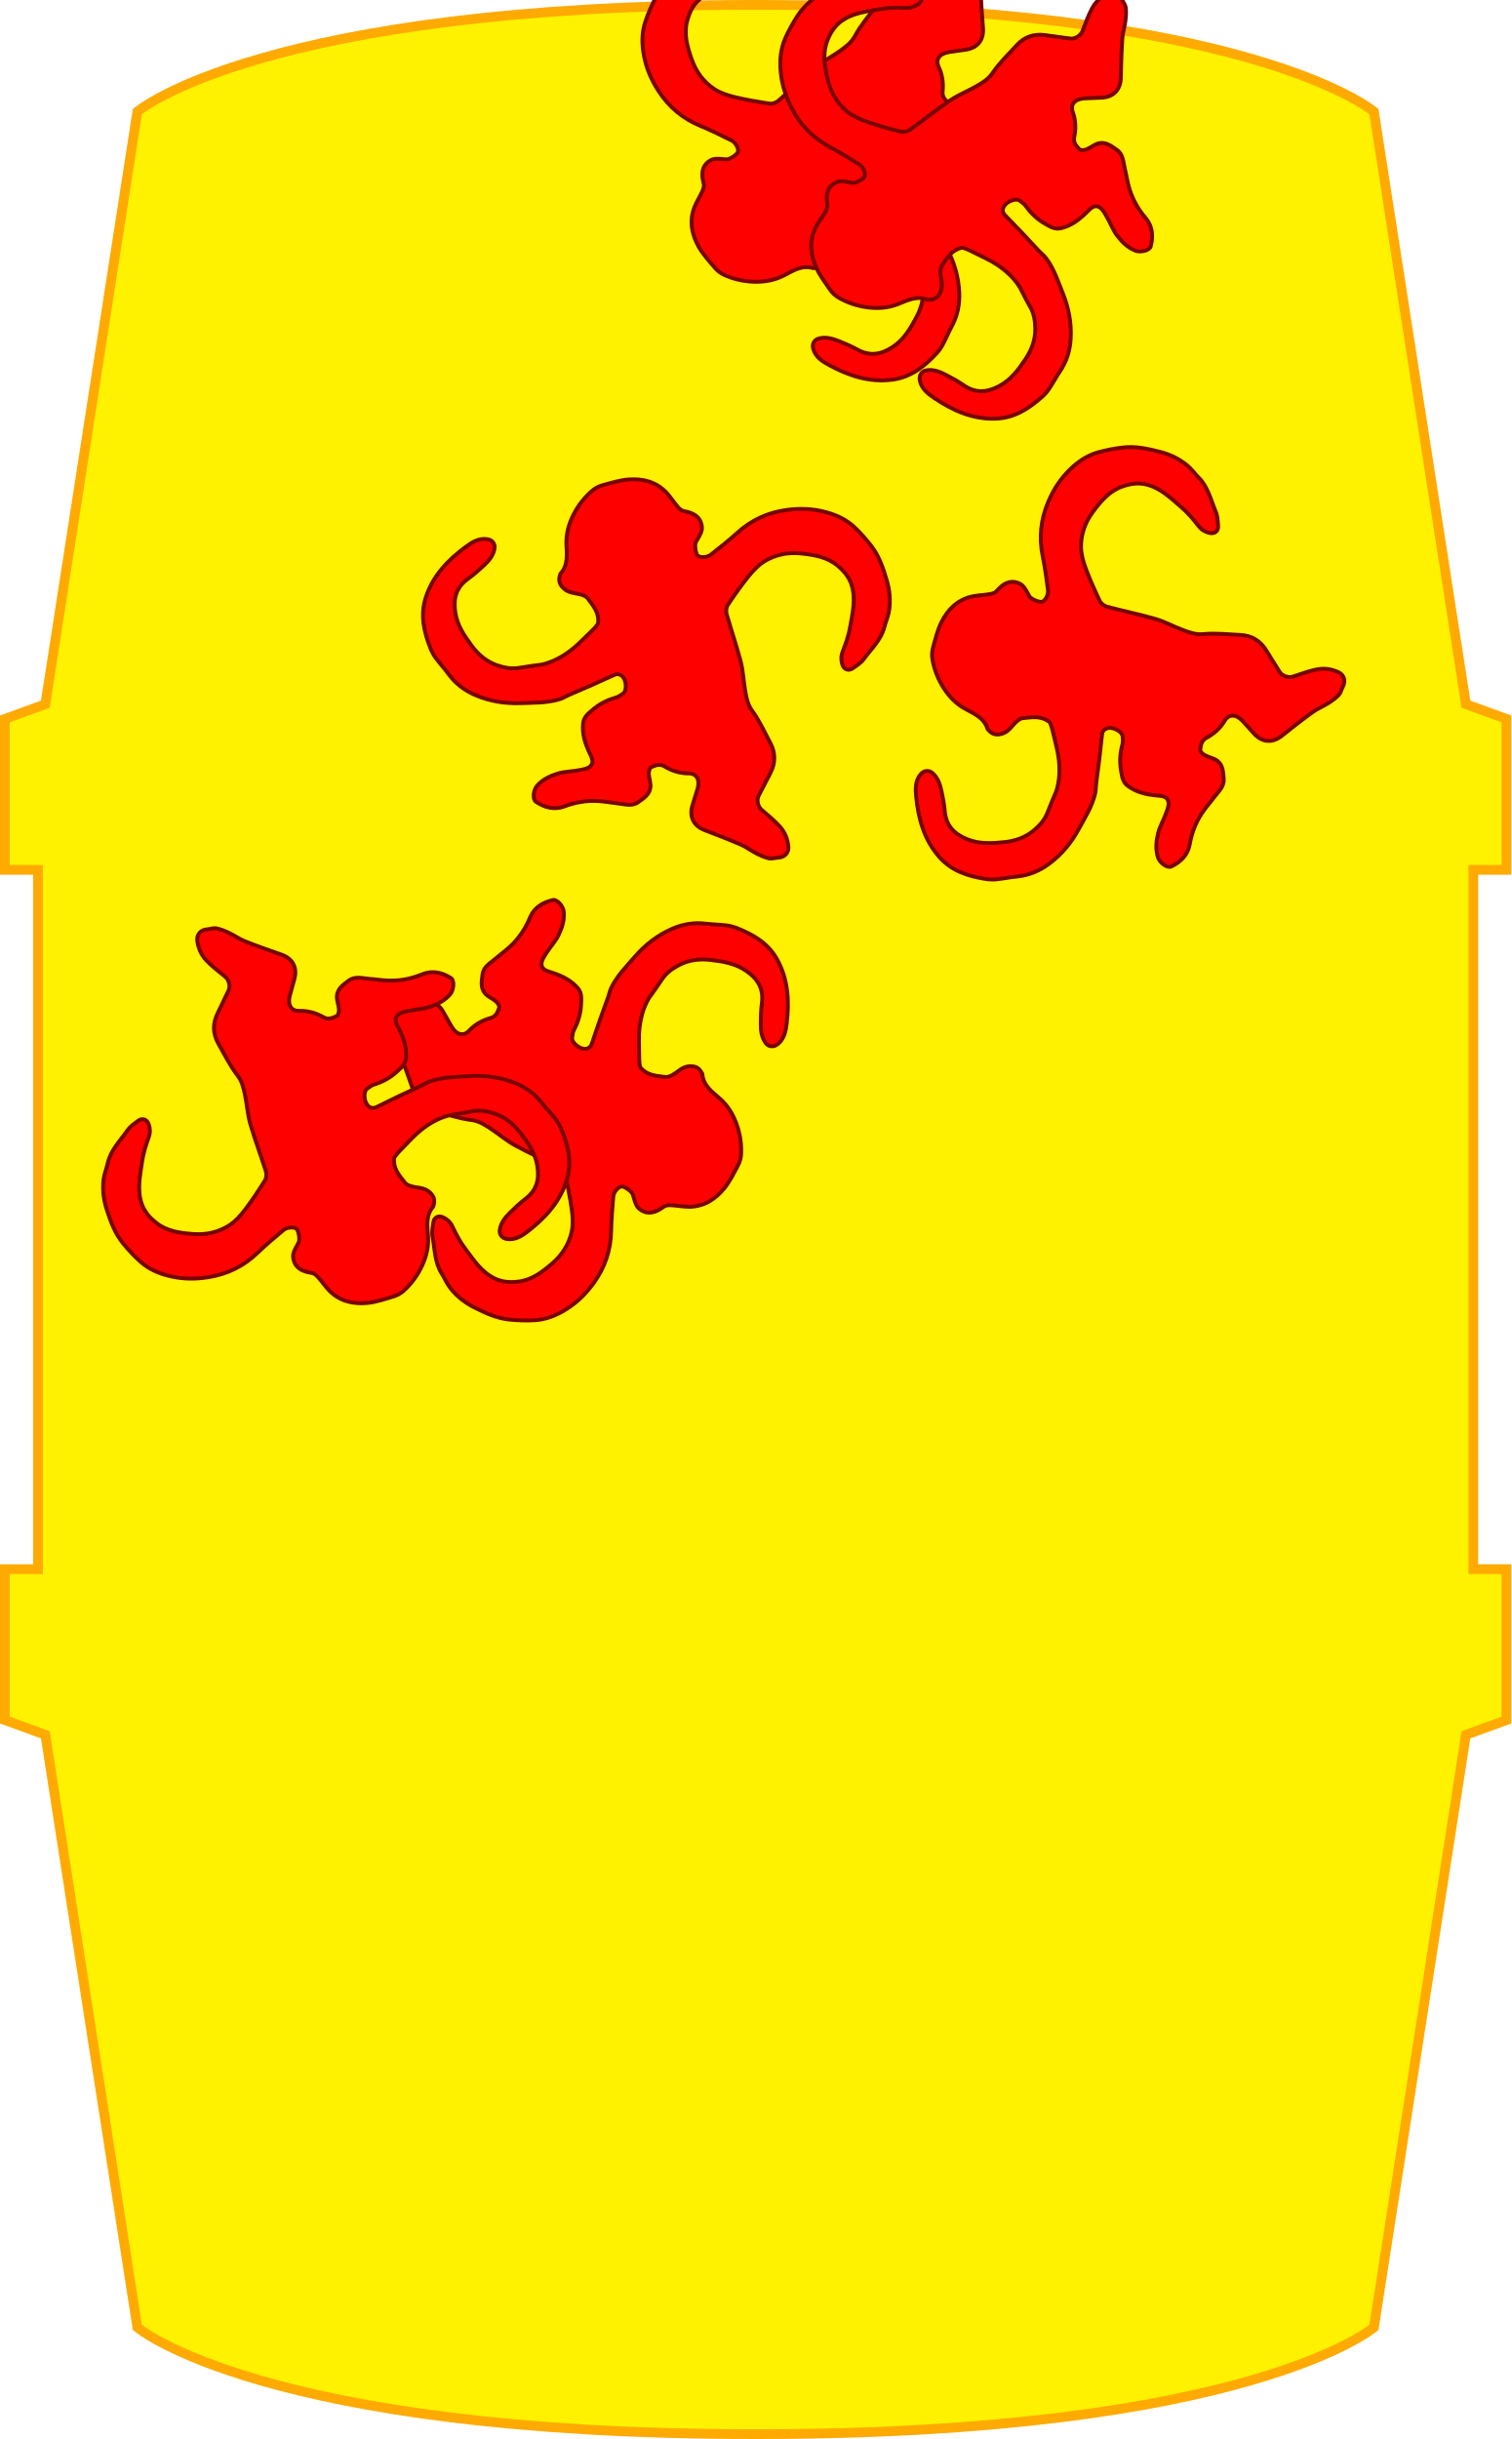
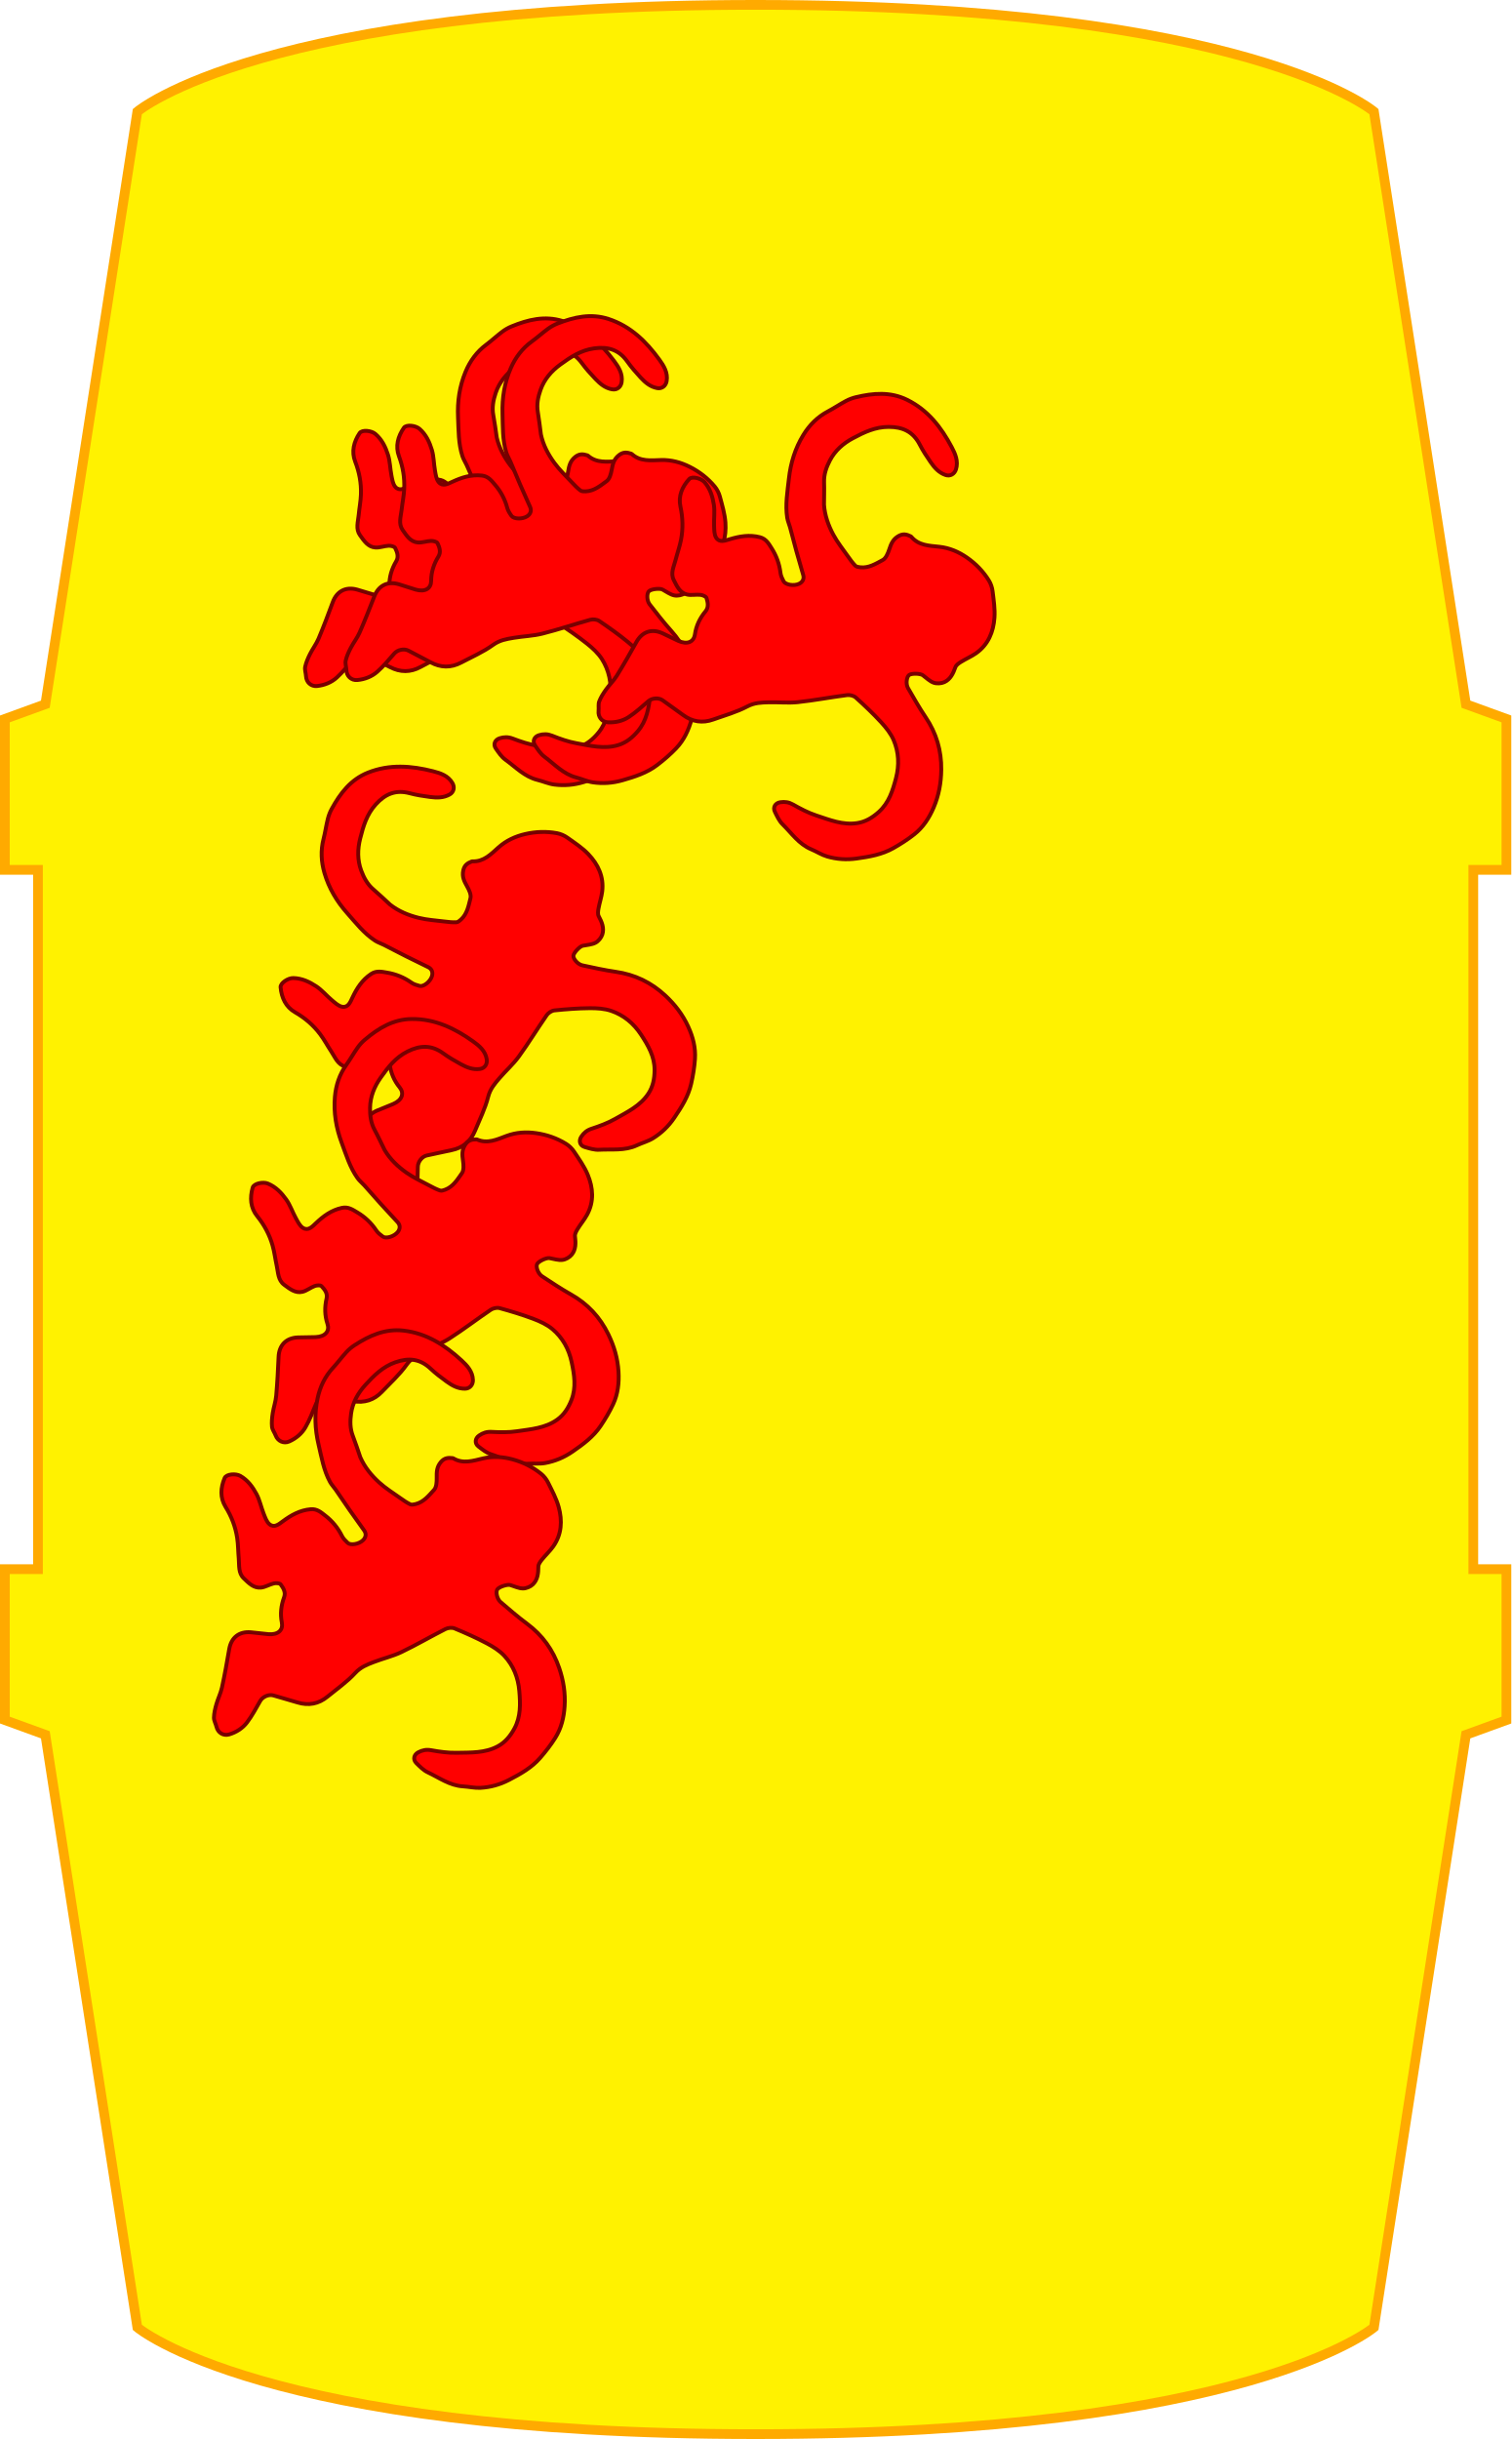
<svg xmlns="http://www.w3.org/2000/svg" viewBox="0 0 1554.198 2507.967">
  <defs>
    <path id="monkey" fill="#FF0000" stroke="#770000" stroke-width="4" d="M133.722,220.031c10.107-4.77,18.307-11.972,25.342-20.195 c5.798-6.776,10.334-14.642,15.308-22.105c2.24-3.361,4.466-6.79,6.126-10.449 c0.678-1.495,0.133-3.76-0.358-5.536c-2.319-8.395-9.225-13.42-15.265-18.615 c-2.792-2.401-8.242-2.518-12.419-2.31c-5.962,0.297-11.13,0.373-16.349-3.772 c-4.438-3.525-4.819-7.346-4.402-12.037c0.015-0.164,0.047-0.342,0.126-0.482 c5.848-10.377,1.904-20.637-0.779-30.701c-2.738-10.27-2.383-20.358,0.036-30.465 c2.585-10.803,7.16-20.821,13.855-29.675c2.286-3.023,5.503-5.7,8.854-7.49 c8.048-4.299,16.108-9.007,24.744-11.672c13.913-4.293,28.053-4.088,40.783,4.375 c4.943,3.285,9.155,7.65,13.926,11.221c2.116,1.584,4.822,3.462,7.208,3.394 c6.8-0.195,13.481,0.221,18.443,5.046c2.5,2.43,4.43,6.627,4.507,10.072 c0.098,4.349-1.918,8.758-3.097,13.12c-0.845,3.127,2.236,11.594,4.903,13.226 c2.791,1.708,9.885-0.033,12.942-3.838c7.305-9.092,14.684-18.166,21.335-27.733 c11.314-16.274,26.024-27.655,44.618-34.602 c12.693-4.742,25.469-7.214,39.026-6.755 c11.701,0.396,22.837,2.734,32.859,8.623 c7.435,4.369,14.496,9.522,21.173,14.998 c10.29,8.44,17.002,19.611,23.468,31.181 c5.169,9.25,8.129,18.829,9.039,29.053c0.526,5.914-0.795,11.97-0.949,17.971 c-0.354,13.759-8.164,24.828-13.326,36.798 c-1.928,4.47-5.685,8.275-9.073,11.956c-3.559,3.867-8.631,2.85-11.178-1.647 c-2.333-4.117-3.298-8.123-2.549-13.116c1.304-8.691,2.288-17.609,1.817-26.346 c-0.772-14.318-0.403-29.047-8.009-42.123 c-4.37-7.513-10.978-12.497-18.608-16.375 c-12.514-6.361-25.685-5.453-38.981-3.911 c-13.636,1.582-25.777,6.91-35.439,16.38 c-5.224,5.121-9.165,11.925-12.434,18.583 c-5.356,10.907-9.953,22.216-14.265,33.586c-1.003,2.644-0.495,6.719,0.899,9.273 c8.174,14.979,17.285,29.461,25.124,44.605 c4.578,8.844,7.154,18.702,11.049,27.927 c2.891,6.848,5.576,13.398,11.863,18.824 c9.412,8.122,17.015,18.362,25.253,27.817c7.8,8.953,10.049,19.215,6.895,30.725 c-2.26,8.245-4.187,16.581-6.413,24.836c-1.317,4.883,1.637,11.076,6.164,13.487 c7.607,4.05,15.444,7.859,22.426,12.833 c6.101,4.346,10.46,10.703,12.877,17.985 c1.971,5.937-1.472,11.642-7.436,13.251c-3.154,0.851-6.207,2.89-9.315,2.91 c-4.614,0.03-9.319-0.927-13.835-2.061c-5.88-1.476-11.504-4.129-17.432-5.227 c-13.145-2.435-26.389-4.371-39.634-6.218 c-11.907-1.661-18.69-9.534-18.011-21.694c0.336-6.02,1.055-12.019,1.372-18.04 c0.536-10.168-4.743-15.262-12.363-13.508 c-8.836,2.034-17.501,1.33-26.064-1.529c-5.236-1.749-9.476,1.103-13.124,3.978 c-1.344,1.059-1.38,4.847-0.789,7.064c1.174,4.407,4.038,8.466,4.68,12.89 c1.112,7.66-4.327,12.95-8.88,18.083c-5.296,5.97-13.083,4.979-20.089,5.836 c-7.088,0.868-14.293,1.006-21.294,2.294 c-11.362,2.089-21.821,6.468-31.575,12.941c-9.232,6.127-19.564,5.745-29.619,1.835 c-4.168-1.621-5.152-11.267-2.673-15.948c4.146-7.829,10.864-13.067,18.096-17.254 c6.162-3.568,13.43-5.173,20.035-8.046c3.821-1.662,8.367-3.313,10.686-6.397 c3.833-5.096-0.507-9.705-3.592-13.638 c-6.58-8.39-11.848-17.109-13.178-28.104c-0.803-6.641,2.934-10.897,6.113-15.277 c5.35-7.37,12.158-13.364,20.343-17.746c2.649-1.419,4.904-3.807,6.921-6.116 c2.681-3.07,1.008-11.713-3.332-15.796c-2.792-2.626-6.455-3.385-9.943-0.754 c-6.784,5.118-13.48,10.354-20.292,15.435 c-6.821,5.087-13.759,10.017-20.604,15.074c-2.719,2.009-5.121,4.52-8.015,6.208 c-11.791,6.877-25.067,9.455-38.056,12.939 c-15.683,4.207-31.486,5.337-47.428,2.445 c-11.765-2.134-22.486-6.806-31.675-14.777 c-5.338-4.631-11.2-8.654-16.566-13.254c-2.788-2.391-5.343-5.211-7.432-8.232 C8.425,214.512,0.584,198.644,2.215,179.517 c2.029-23.79,13.738-43.107,28.751-60.45 c4.888-5.646,10.862-11.827,19.799-12.347c4.937-0.288,8.93,2.855,9.171,7.797 c0.356,7.304-2.817,13.391-6.68,19.099c-3.983,5.886-8.129,11.735-12.831,17.045 c-9.84,11.113-10.677,22.788-5.363,36.44 c4.991,12.821,14.265,21.465,24.135,29.958 c8.647,7.44,18.515,12.57,29.905,13.827c7.733,0.853,15.524,0.669,22.998-2.521 C119.2,225.336,126.507,222.79,133.722,220.031z " />
  </defs>
  <path fill="#FFF200" stroke="#FFAA00" stroke-width="10" d="M777.099,2502.967c507.163,0,635.846-109.759,635.846-109.759 l94.62-609.353l41.633-15.139v-155.177h-34.063V894.428h34.063V739.251l-41.633-15.139 l-94.62-609.353c0,0-128.683-109.759-635.846-109.759S141.253,114.759,141.253,114.759 L46.633,724.112L5,739.251v155.177h34.063v719.112H5v155.177l41.633,15.139 l94.62,609.353C141.253,2393.208,269.936,2502.967,777.099,2502.967z " />
-   <use href="#monkey" transform="translate(743.1106 431.4131) rotate(257.4987)" />
-   <use href="#monkey" transform="translate(845.8839 453.84) rotate(263.2405)" />
-   <use href="#monkey" transform="translate(834.5403 759.3215) rotate(313.5572)" />
-   <use href="#monkey" transform="translate(475.6554 439.1129) rotate(12.87223)" />
-   <use href="#monkey" transform="translate(901.182 1134.108) rotate(146.0561)" />
-   <use href="#monkey" transform="translate(550.565 1388.621) rotate(191.1835)" />
+   <use href="#monkey" transform="translate(754.3721 366.2753) rotate(102.3343)" />
+   <use href="#monkey" transform="translate(801.0822 366.9858) rotate(103.2481)" />
+   <use href="#monkey" transform="translate(1100.947 474.119) rotate(111.2563)" />
+   <use href="#monkey" transform="translate(537.9994 712.0712) rotate(63.40079)" />
+   <use href="#monkey" transform="translate(602.0279 1028.714) rotate(84.59766)" />
+   <use href="#monkey" transform="translate(594.6002 1371.599) rotate(91.77991)" />
</svg>
